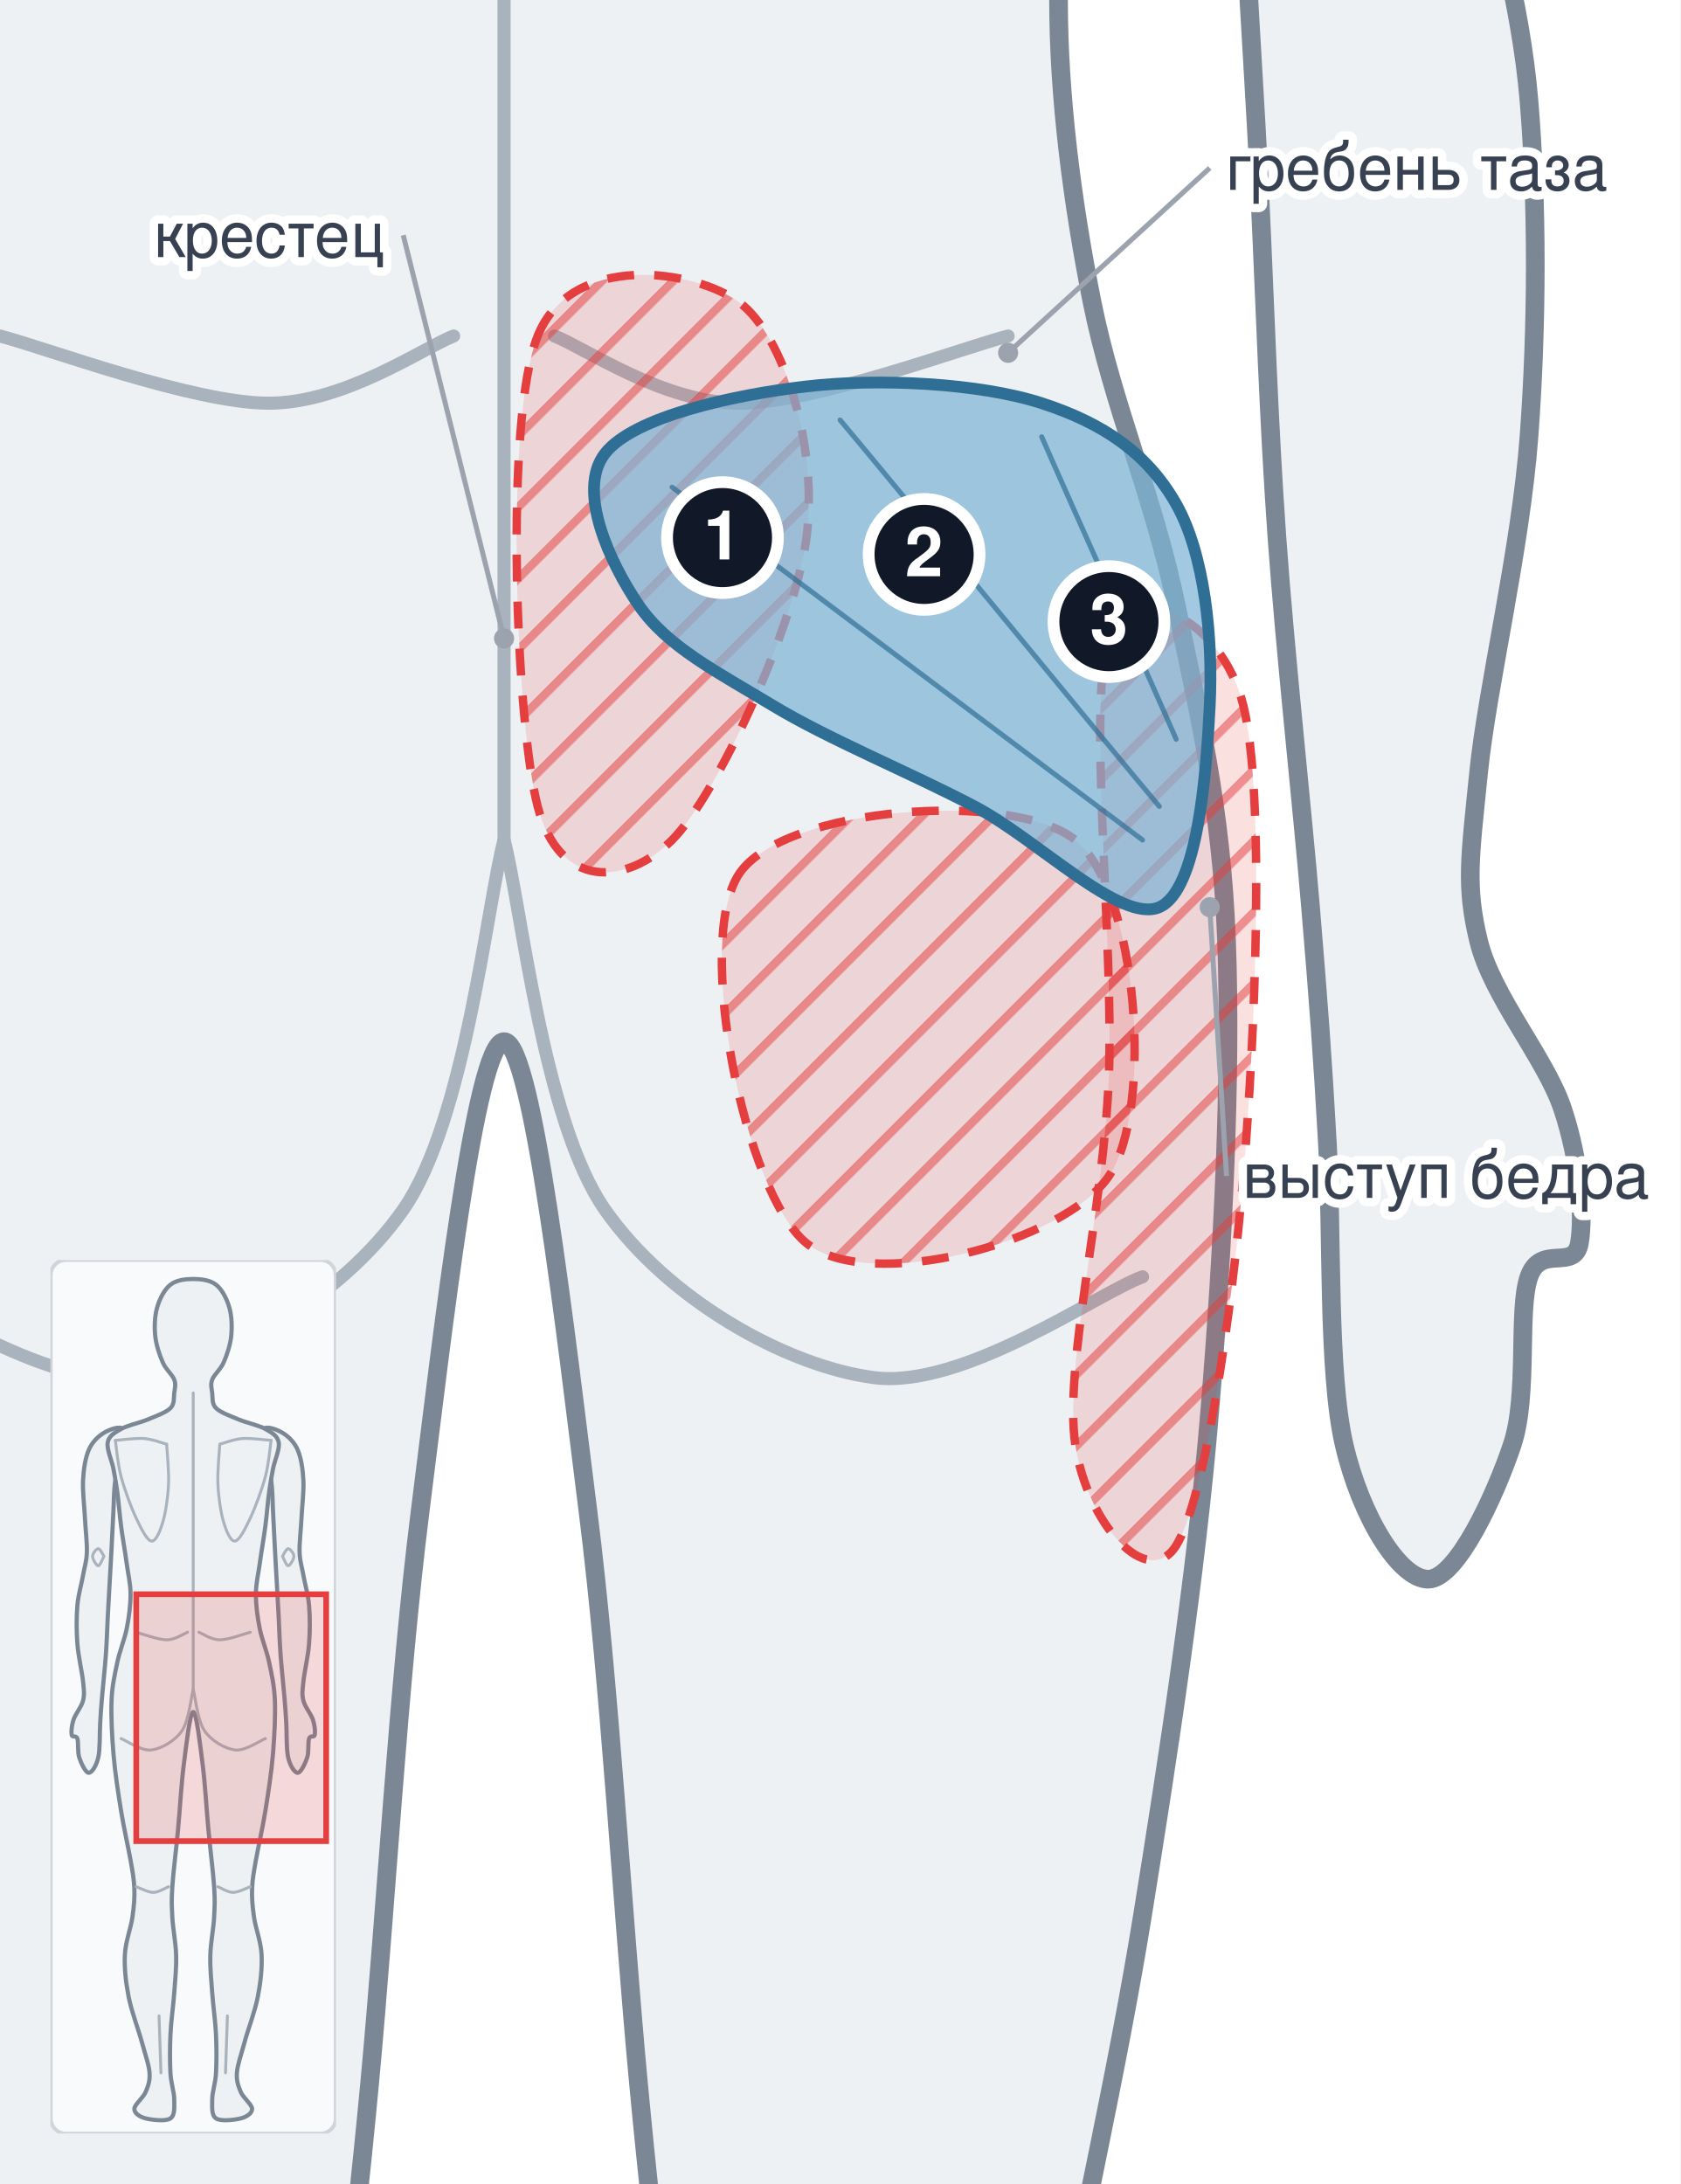
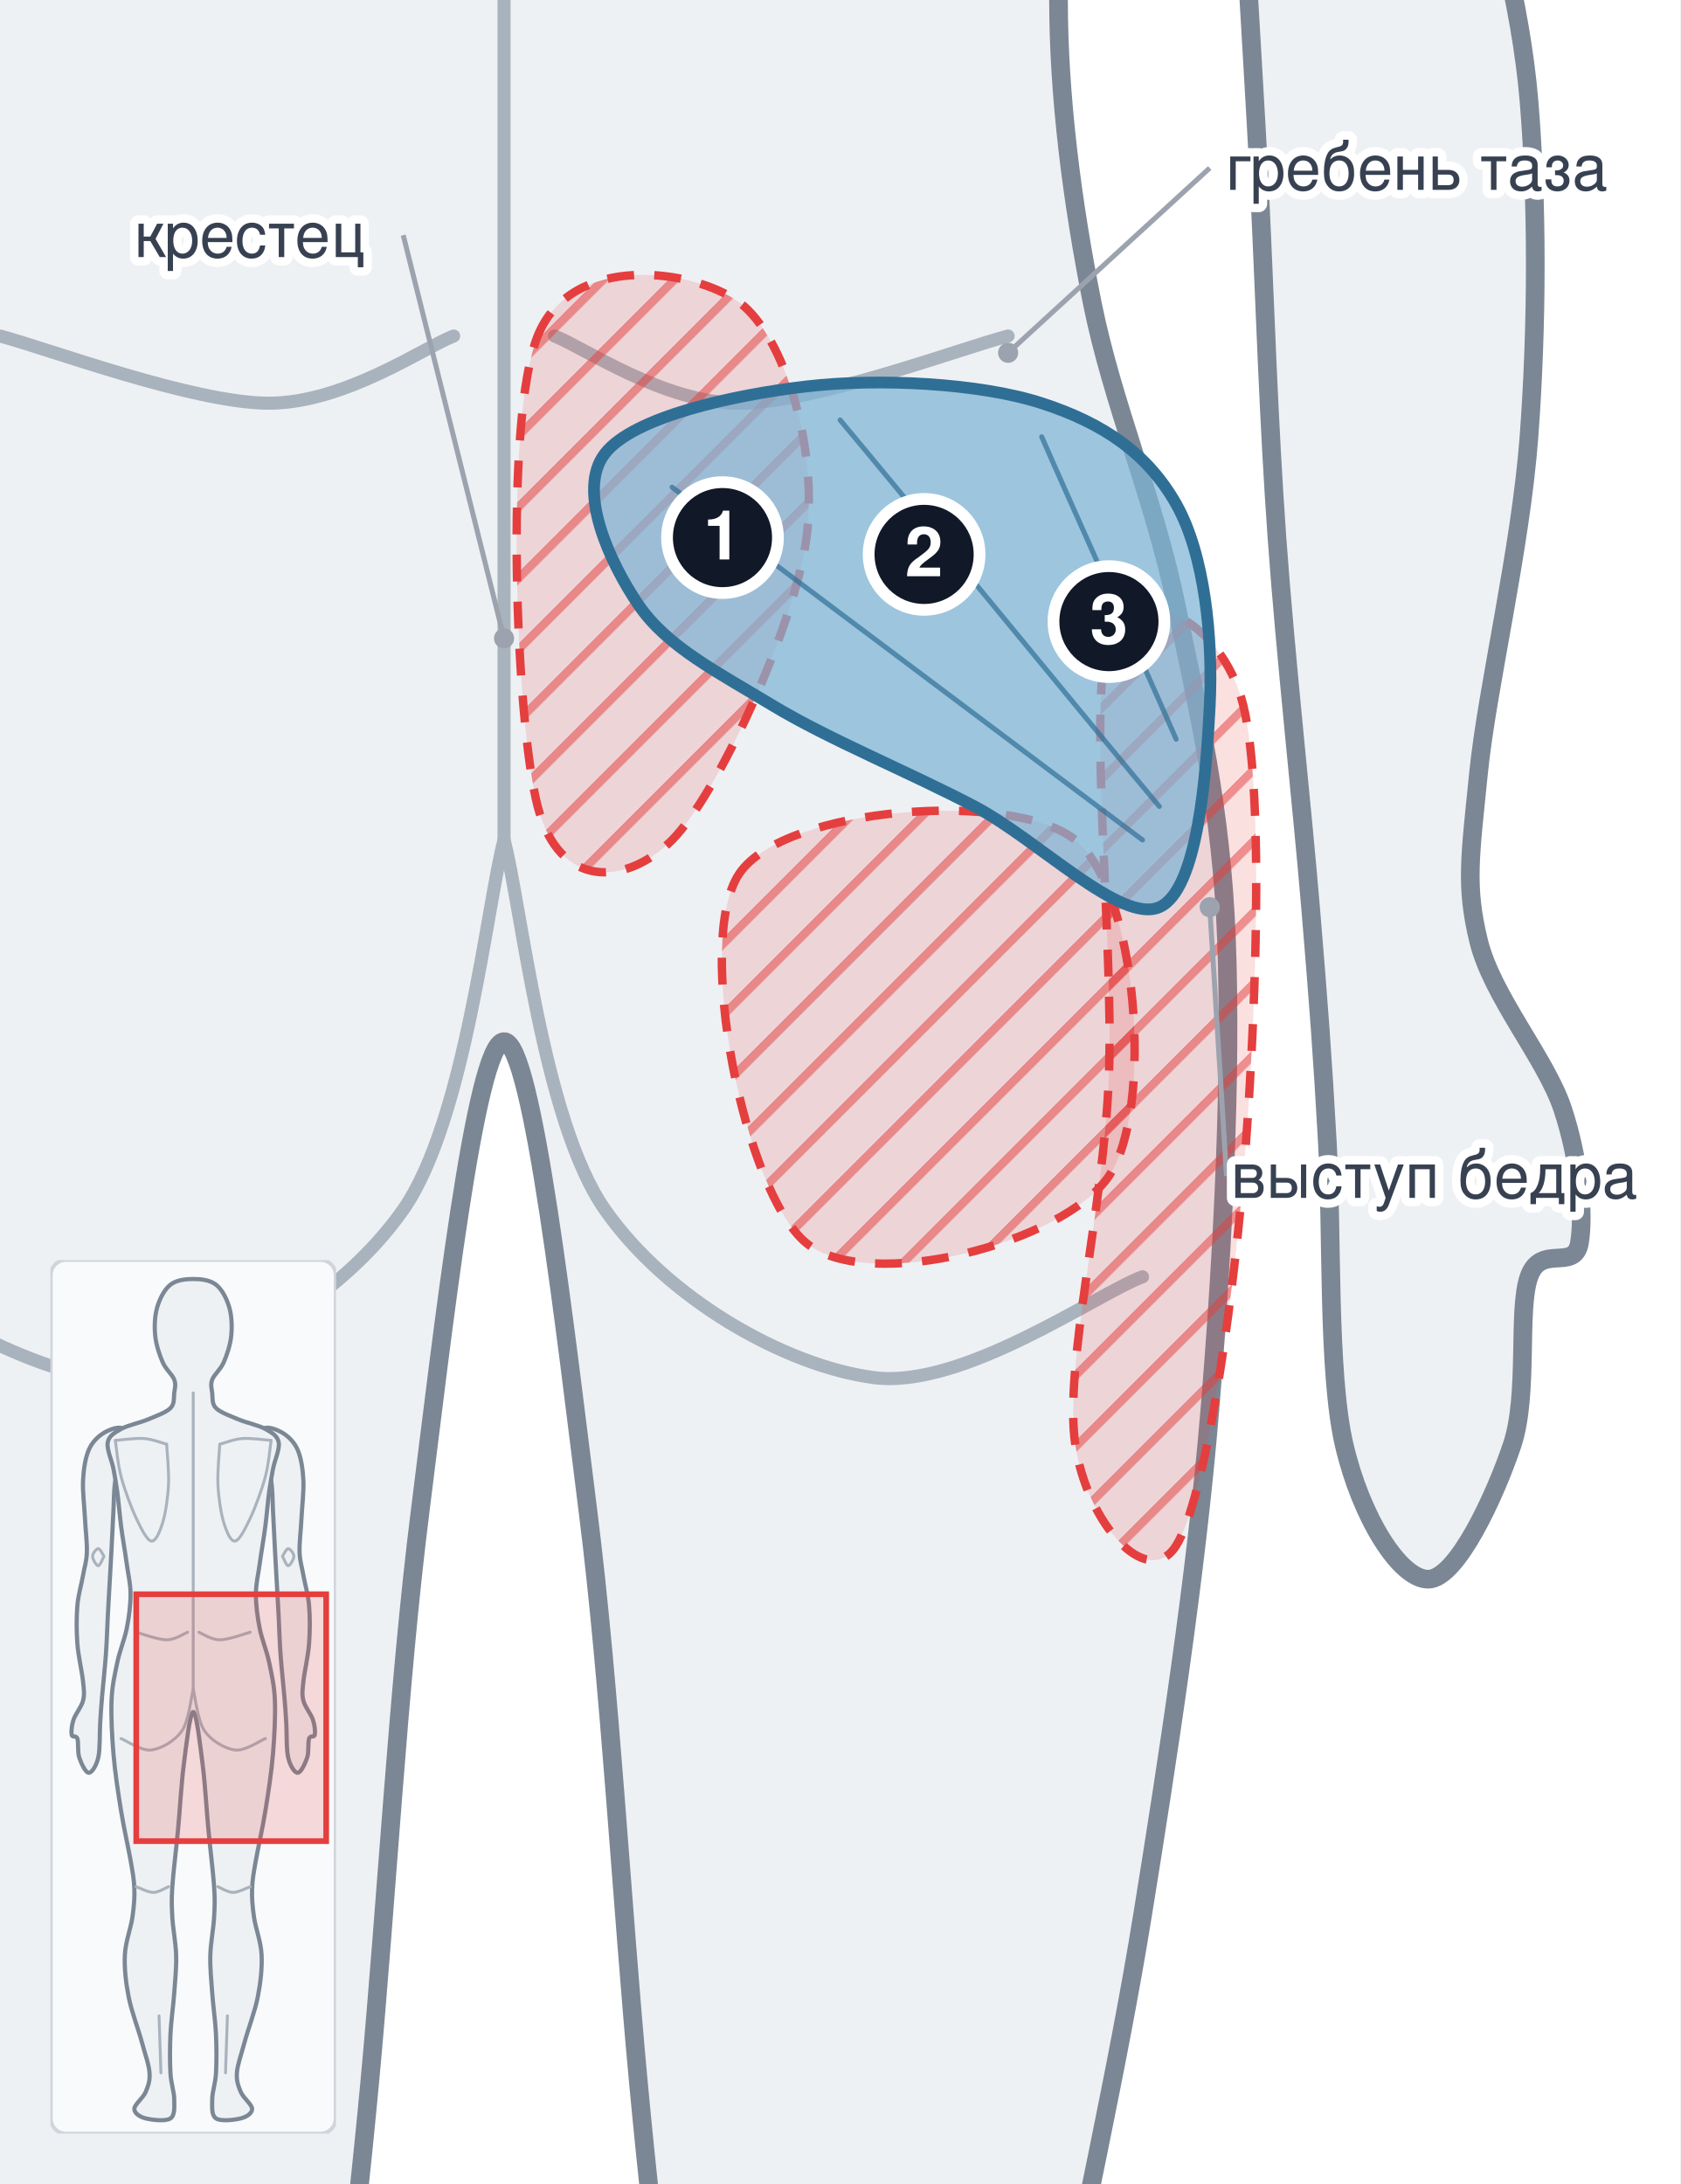
<svg xmlns="http://www.w3.org/2000/svg" viewBox="90 176 100 130" role="img">
  <defs>
    <pattern id="hatch" width="3" height="3" patternUnits="userSpaceOnUse" patternTransform="rotate(45)">
      <rect width="3" height="3" fill="#e53e3e" fill-opacity=".16" />
      <line x1="0" y1="0" x2="0" y2="3" stroke="#e53e3e" stroke-width="1" stroke-opacity=".5" />
    </pattern>
  </defs>
  <rect x="90" y="176" width="100" height="130" fill="#ffffff" />
  <g fill="#eef1f4" stroke="#7b8794" stroke-width="1.111" stroke-linejoin="round">
    <path d="M157 89C158.7 87.2 164 89.2 167 91C170 92.8 173.2 95.8 175 100C176.8 104.2 177.7 110 178 116C178.3 122 177.3 129.7 177 136C176.7 142.3 175.8 149 176 154C176.2 159 177.2 161.3 178 166C178.8 170.7 180.5 176 181 182C181.5 188 181.5 195.3 181 202C180.5 208.7 178.5 217 178 222C177.5 227 177.2 228.7 178 232C178.8 235.3 182 239 183 242C184 245 184.3 248.3 184 250C183.7 251.7 181.7 250 181 252C180.3 254 181 259 180 262C179 265 176.7 270 175 270C173.3 270 171 266.3 170 262C169 257.7 169.3 249.3 169 244C168.7 238.7 168.5 236 168 230C167.5 224 166.5 215 166 208C165.5 201 165.3 194.3 165 188C164.7 181.7 164.3 176 164 170C163.7 164 163.3 158.3 163 152C162.7 145.7 162.3 138 162 132C161.7 126 161.8 121 161 116C160.2 111 157.7 106.5 157 102C156.3 97.5 155.3 90.8 157 89Z" />
    <path d="M83 89C81.3 87.2 76 89.2 73 91C70 92.8 66.8 95.8 65 100C63.2 104.2 62.3 110 62 116C61.7 122 62.7 129.7 63 136C63.3 142.3 64.2 149 64 154C63.8 159 62.8 161.3 62 166C61.2 170.7 59.5 176 59 182C58.5 188 58.5 195.3 59 202C59.5 208.7 61.5 217 62 222C62.5 227 62.8 228.7 62 232C61.2 235.3 58 239 57 242C56 245 55.7 248.3 56 250C56.3 251.7 58.3 250 59 252C59.7 254 59 259 60 262C61 265 63.3 270 65 270C66.7 270 69 266.3 70 262C71 257.7 70.7 249.3 71 244C71.3 238.7 71.5 236 72 230C72.5 224 73.5 215 74 208C74.5 201 74.7 194.3 75 188C75.3 181.7 75.7 176 76 170C76.3 164 76.7 158.3 77 152C77.3 145.7 77.7 138 78 132C78.3 126 78.2 121 79 116C79.8 111 82.3 106.5 83 102C83.7 97.5 84.7 90.8 83 89Z" />
    <path d="M120 10C124 10 128.8 10.5 132 13C135.2 15.5 137.7 20.5 139 25C140.3 29.5 140.5 35.2 140 40C139.5 44.8 137.7 50.2 136 54C134.3 57.8 131 60.3 130 63C129 65.7 129.7 67.5 130 70C130.3 72.5 129.7 75.7 132 78C134.3 80.3 139.7 82.2 144 84C148.3 85.8 154.5 87 158 89C161.5 91 164.3 92.5 165 96C165.7 99.5 162.8 105.7 162 110C161.2 114.3 160.7 117 160 122C159.3 127 158.8 133.7 158 140C157.2 146.3 155.8 154 155 160C154.2 166 153 170.3 153 176C153 181.7 153.8 188 155 194C156.2 200 158.7 205.7 160 212C161.3 218.3 162.7 224 163 232C163.3 240 162.8 250.3 162 260C161.2 269.7 159.5 280.7 158 290C156.5 299.3 154.2 309.2 153 316C151.8 322.8 151.2 326 151 331C150.8 336 151.2 340.2 152 346C152.8 351.8 155.7 359 156 366C156.3 373 155.5 380.3 154 388C152.5 395.7 148.8 405.3 147 412C145.2 418.7 143.3 423.7 143 428C142.7 432.3 143.7 434.8 145 438C146.3 441.2 151 444.7 151 447C151 449.3 148.2 451.2 145 452C141.8 452.8 134.5 453.7 132 452C129.5 450.3 130 446 130 442C130 438 131.7 433.7 132 428C132.3 422.3 132.3 415 132 408C131.7 401 130.5 393 130 386C129.5 379 128.8 372.7 129 366C129.2 359.3 130.7 352 131 346C131.3 340 131.5 337.7 131 330C130.5 322.3 129 310.7 128 300C127 289.3 126.3 276.3 125 266C123.7 255.7 121.7 238 120 238C118.3 238 116.3 255.7 115 266C113.7 276.3 113 289.3 112 300C111 310.7 109.5 322.3 109 330C108.5 337.7 108.7 340 109 346C109.3 352 110.8 359.3 111 366C111.2 372.7 110.5 379 110 386C109.5 393 108.3 401 108 408C107.7 415 107.7 422.3 108 428C108.3 433.7 110 438 110 442C110 446 110.5 450.3 108 452C105.5 453.7 98.2 452.8 95 452C91.8 451.2 89 449.3 89 447C89 444.7 93.7 441.2 95 438C96.3 434.8 97.3 432.3 97 428C96.7 423.7 94.8 418.7 93 412C91.2 405.3 87.5 395.7 86 388C84.5 380.3 83.7 373 84 366C84.3 359 87.2 351.8 88 346C88.8 340.2 89.2 336 89 331C88.8 326 88.2 322.8 87 316C85.8 309.2 83.5 299.3 82 290C80.5 280.7 78.8 269.7 78 260C77.2 250.3 76.7 240 77 232C77.3 224 78.7 218.3 80 212C81.3 205.7 83.8 200 85 194C86.2 188 87 181.7 87 176C87 170.3 85.8 166 85 160C84.2 154 82.8 146.3 82 140C81.2 133.7 80.7 127 80 122C79.3 117 78.8 114.3 78 110C77.2 105.7 74.3 99.5 75 96C75.7 92.5 78.5 91 82 89C85.5 87 91.7 85.8 96 84C100.3 82.2 105.7 80.3 108 78C110.3 75.7 109.7 72.5 110 70C110.3 67.5 111 65.7 110 63C109 60.3 105.7 57.8 104 54C102.3 50.2 100.5 44.8 100 40C99.5 35.2 99.7 29.5 101 25C102.3 20.5 104.8 15.5 108 13C111.2 10.5 116 10 120 10Z" />
  </g>
  <g fill="none" stroke="#a9b3bd" stroke-width="0.778" stroke-linecap="round">
    <path d="M120 70C120 96 120 200 120 226" />
    <path d="M134 97C136 96.5 141.5 94.3 146 94C150.5 93.7 158.5 94.8 161 95" />
    <path d="M106 97C104 96.5 98.5 94.3 94 94C89.5 93.7 81.5 94.8 79 95" />
    <path d="M134 97C133.8 100.5 132.7 111.2 133 118C133.3 124.8 134.5 133 136 138C137.5 143 139.7 148.3 142 148C144.3 147.7 147.3 141.7 150 136C152.7 130.3 156.2 120.8 158 114C159.8 107.2 160.5 98.2 161 95" />
    <path d="M106 97C106.2 100.5 107.3 111.2 107 118C106.7 124.8 105.5 133 104 138C102.5 143 100.3 148.3 98 148C95.7 147.7 92.7 141.7 90 136C87.3 130.3 83.8 120.8 82 114C80.2 107.2 79.5 98.2 79 95" />
    <path d="M123 196C124.8 196.7 129.5 200 134 200C138.5 200 147.3 196.7 150 196" />
    <path d="M117 196C115.2 196.7 110.5 200 106 200C101.5 200 92.7 196.7 90 196" />
    <path d="M120 226C121 229.7 122.3 242.7 126 248C129.7 253.3 136.7 257.3 142 258C147.3 258.7 155.3 253 158 252" />
    <path d="M120 226C119 229.7 117.7 242.7 114 248C110.3 253.3 103.3 257.3 98 258C92.7 258.7 84.7 253 82 252" />
    <path d="M133 330C134.3 330.5 138.2 333 141 333C143.8 333 148.5 330.5 150 330" />
    <path d="M107 330C105.7 330.5 101.8 333 99 333C96.2 333 91.5 330.5 90 330" />
    <path d="M138 398C137.8 403 137.2 423 137 428" />
    <path d="M102 398C102.2 403 102.8 423 103 428" />
    <path d="M167 156C167.5 155.3 169 152 170 152C171 152 173 154.5 173 156C173 157.5 171 161 170 161C169 161 167.5 156.8 167 156" />
    <path d="M73 156C72.5 155.3 71 152 70 152C69 152 67 154.5 67 156C67 157.5 69 161 70 161C71 161 72.5 156.8 73 156" />
  </g>
  <path d="M122 196C124 191 131.3 192 134 194C136.7 196 138.7 202.7 138 208C137.3 213.3 132.7 223.3 130 226C127.3 228.7 123.3 229 122 224C120.7 219 120 201 122 196Z" fill="url(#hatch)" stroke="#e53e3e" stroke-width=".5" stroke-dasharray="1.6 1.2" />
  <path d="M156 214C157.3 210.3 162.7 212.7 164 218C165.3 223.3 164.7 237.7 164 246C163.3 254.3 161.7 265.3 160 268C158.3 270.7 154.7 266.7 154 262C153.3 257.3 155.7 248 156 240C156.3 232 154.7 217.7 156 214Z" fill="url(#hatch)" stroke="#e53e3e" stroke-width=".5" stroke-dasharray="1.6 1.2" />
  <path d="M134 228C136.7 224 150.3 223 154 226C157.7 229 158.7 242 156 246C153.3 250 141.7 253 138 250C134.3 247 131.3 232 134 228Z" fill="url(#hatch)" stroke="#e53e3e" stroke-width=".5" stroke-dasharray="1.6 1.2" />
  <path d="M126 203C127.7 200.8 133.7 199.5 138 199C142.3 198.5 148.3 198.8 152 200C155.7 201.2 158.3 203 160 206C161.7 209 162.2 214 162 218C161.8 222 161.3 229 159 230C156.7 231 151.8 226 148 224C144.2 222 139.3 220 136 218C132.7 216 129.7 214.5 128 212C126.3 209.5 124.3 205.2 126 203Z" fill="#7fb5d6" fill-opacity="0.72" stroke="#2f6f96" stroke-width=".7" stroke-linejoin="round" />
  <g fill="none" stroke="#2f6f96" stroke-width=".3" stroke-opacity=".7" stroke-linecap="round">
    <path d="M130 205C134.7 208.5 153.3 222.5 158 226" />
    <path d="M140 201C143.2 204.8 155.8 220.2 159 224" />
    <path d="M152 202C153.3 205 158.7 217 160 220" />
  </g>
  <line x1="150" y1="197" x2="162" y2="186" stroke="#9ca3af" stroke-width=".3" />
  <circle cx="150" cy="197" r=".6" fill="#9ca3af" />
  <text x="163" y="187.3" font-size="3.8" text-anchor="start" fill="#374151" font-family="Helvetica,Arial,sans-serif" stroke="#fff" stroke-width="1" paint-order="stroke" stroke-linejoin="round">гребень таза</text>
  <line x1="162" y1="230" x2="163" y2="246" stroke="#9ca3af" stroke-width=".3" />
  <circle cx="162" cy="230" r=".6" fill="#9ca3af" />
-   <text x="164" y="247.3" font-size="3.8" text-anchor="start" fill="#374151" font-family="Helvetica,Arial,sans-serif" stroke="#fff" stroke-width="1" paint-order="stroke" stroke-linejoin="round">выступ бедра</text>
+   <text x="163.3" y="247.3" font-size="3.8" text-anchor="start" fill="#374151" font-family="Helvetica,Arial,sans-serif" stroke="#fff" stroke-width="1" paint-order="stroke" stroke-linejoin="round">выступ бедра</text>
  <line x1="120" y1="214" x2="114" y2="190" stroke="#9ca3af" stroke-width=".3" />
  <circle cx="120" cy="214" r=".6" fill="#9ca3af" />
-   <text x="113" y="191.3" font-size="3.8" text-anchor="end" fill="#374151" font-family="Helvetica,Arial,sans-serif" stroke="#fff" stroke-width="1" paint-order="stroke" stroke-linejoin="round">крестец</text>
+   <text x="98.1" y="191.3" font-size="3.8" text-anchor="start" fill="#374151" font-family="Helvetica,Arial,sans-serif" stroke="#fff" stroke-width="1" paint-order="stroke" stroke-linejoin="round">крестец</text>
  <circle cx="133" cy="208" r="3.3" fill="#111827" stroke="#fff" stroke-width="0.7" />
  <text x="133" y="209.3" font-size="4.1" font-weight="700" text-anchor="middle" fill="#fff" font-family="Helvetica,Arial,sans-serif">1</text>
  <circle cx="145" cy="209" r="3.3" fill="#111827" stroke="#fff" stroke-width="0.7" />
  <text x="145" y="210.3" font-size="4.1" font-weight="700" text-anchor="middle" fill="#fff" font-family="Helvetica,Arial,sans-serif">2</text>
  <circle cx="156" cy="213" r="3.3" fill="#111827" stroke="#fff" stroke-width="0.7" />
  <text x="156" y="214.3" font-size="4.1" font-weight="700" text-anchor="middle" fill="#fff" font-family="Helvetica,Arial,sans-serif">3</text>
  <svg x="93" y="251" width="17" height="52" viewBox="45 0 150 460">
    <rect x="45" y="0" width="150" height="460" rx="8" fill="#f8fafc" stroke="#d1d5db" stroke-width="2" />
    <g fill="#eef1f4" stroke="#7b8794" stroke-width="2.2" stroke-linejoin="round">
      <path d="M157 89C158.7 87.2 164 89.2 167 91C170 92.8 173.2 95.8 175 100C176.8 104.2 177.7 110 178 116C178.3 122 177.3 129.7 177 136C176.7 142.3 175.8 149 176 154C176.2 159 177.2 161.3 178 166C178.8 170.7 180.5 176 181 182C181.5 188 181.5 195.3 181 202C180.5 208.7 178.5 217 178 222C177.5 227 177.2 228.7 178 232C178.8 235.3 182 239 183 242C184 245 184.3 248.3 184 250C183.7 251.7 181.7 250 181 252C180.3 254 181 259 180 262C179 265 176.7 270 175 270C173.3 270 171 266.3 170 262C169 257.7 169.3 249.3 169 244C168.7 238.7 168.5 236 168 230C167.5 224 166.5 215 166 208C165.5 201 165.3 194.3 165 188C164.7 181.7 164.3 176 164 170C163.7 164 163.3 158.3 163 152C162.7 145.7 162.3 138 162 132C161.7 126 161.8 121 161 116C160.2 111 157.7 106.5 157 102C156.3 97.5 155.3 90.8 157 89Z" />
      <path d="M83 89C81.3 87.2 76 89.2 73 91C70 92.8 66.8 95.8 65 100C63.2 104.2 62.3 110 62 116C61.7 122 62.7 129.7 63 136C63.3 142.3 64.2 149 64 154C63.8 159 62.8 161.3 62 166C61.2 170.7 59.5 176 59 182C58.5 188 58.5 195.3 59 202C59.5 208.7 61.5 217 62 222C62.5 227 62.8 228.7 62 232C61.2 235.3 58 239 57 242C56 245 55.7 248.3 56 250C56.3 251.7 58.3 250 59 252C59.7 254 59 259 60 262C61 265 63.3 270 65 270C66.7 270 69 266.3 70 262C71 257.7 70.7 249.3 71 244C71.3 238.7 71.5 236 72 230C72.5 224 73.5 215 74 208C74.5 201 74.7 194.3 75 188C75.3 181.7 75.7 176 76 170C76.3 164 76.7 158.3 77 152C77.3 145.7 77.7 138 78 132C78.3 126 78.2 121 79 116C79.8 111 82.3 106.5 83 102C83.7 97.5 84.7 90.8 83 89Z" />
      <path d="M120 10C124 10 128.8 10.5 132 13C135.2 15.5 137.7 20.5 139 25C140.3 29.5 140.5 35.2 140 40C139.5 44.8 137.7 50.2 136 54C134.3 57.8 131 60.3 130 63C129 65.7 129.7 67.5 130 70C130.3 72.5 129.7 75.7 132 78C134.3 80.3 139.7 82.2 144 84C148.3 85.8 154.5 87 158 89C161.5 91 164.3 92.5 165 96C165.7 99.5 162.8 105.7 162 110C161.2 114.3 160.7 117 160 122C159.3 127 158.8 133.7 158 140C157.2 146.3 155.8 154 155 160C154.2 166 153 170.3 153 176C153 181.7 153.8 188 155 194C156.2 200 158.7 205.7 160 212C161.3 218.3 162.7 224 163 232C163.3 240 162.8 250.3 162 260C161.2 269.7 159.5 280.7 158 290C156.5 299.3 154.2 309.2 153 316C151.8 322.8 151.2 326 151 331C150.8 336 151.2 340.2 152 346C152.8 351.8 155.7 359 156 366C156.3 373 155.5 380.3 154 388C152.5 395.7 148.8 405.3 147 412C145.2 418.7 143.3 423.7 143 428C142.7 432.3 143.7 434.8 145 438C146.3 441.2 151 444.7 151 447C151 449.3 148.2 451.2 145 452C141.8 452.8 134.5 453.7 132 452C129.5 450.3 130 446 130 442C130 438 131.7 433.7 132 428C132.3 422.3 132.3 415 132 408C131.7 401 130.5 393 130 386C129.5 379 128.8 372.7 129 366C129.2 359.3 130.7 352 131 346C131.3 340 131.5 337.7 131 330C130.5 322.3 129 310.7 128 300C127 289.3 126.3 276.3 125 266C123.7 255.7 121.7 238 120 238C118.3 238 116.3 255.7 115 266C113.7 276.3 113 289.3 112 300C111 310.7 109.5 322.3 109 330C108.5 337.7 108.7 340 109 346C109.3 352 110.8 359.3 111 366C111.2 372.7 110.5 379 110 386C109.5 393 108.3 401 108 408C107.7 415 107.7 422.3 108 428C108.3 433.7 110 438 110 442C110 446 110.5 450.3 108 452C105.5 453.7 98.2 452.8 95 452C91.8 451.2 89 449.3 89 447C89 444.7 93.7 441.2 95 438C96.3 434.8 97.3 432.3 97 428C96.7 423.7 94.8 418.7 93 412C91.2 405.3 87.5 395.7 86 388C84.5 380.3 83.7 373 84 366C84.3 359 87.2 351.8 88 346C88.8 340.2 89.2 336 89 331C88.8 326 88.2 322.8 87 316C85.8 309.2 83.5 299.3 82 290C80.5 280.7 78.8 269.7 78 260C77.2 250.3 76.7 240 77 232C77.3 224 78.7 218.3 80 212C81.3 205.7 83.8 200 85 194C86.2 188 87 181.7 87 176C87 170.3 85.8 166 85 160C84.2 154 82.8 146.3 82 140C81.2 133.7 80.7 127 80 122C79.3 117 78.8 114.3 78 110C77.2 105.7 74.3 99.5 75 96C75.7 92.5 78.5 91 82 89C85.5 87 91.7 85.8 96 84C100.3 82.2 105.7 80.3 108 78C110.3 75.7 109.7 72.5 110 70C110.3 67.5 111 65.7 110 63C109 60.3 105.7 57.8 104 54C102.3 50.2 100.5 44.8 100 40C99.5 35.2 99.7 29.5 101 25C102.3 20.5 104.8 15.5 108 13C111.2 10.5 116 10 120 10Z" />
    </g>
    <g fill="none" stroke="#a9b3bd" stroke-width="1.54" stroke-linecap="round">
      <path d="M120 70C120 96 120 200 120 226" />
      <path d="M134 97C136 96.5 141.5 94.3 146 94C150.5 93.7 158.5 94.8 161 95" />
      <path d="M106 97C104 96.5 98.5 94.3 94 94C89.5 93.7 81.5 94.8 79 95" />
      <path d="M134 97C133.8 100.5 132.7 111.2 133 118C133.3 124.8 134.5 133 136 138C137.5 143 139.7 148.3 142 148C144.3 147.7 147.3 141.7 150 136C152.7 130.3 156.2 120.8 158 114C159.8 107.2 160.5 98.2 161 95" />
      <path d="M106 97C106.2 100.5 107.3 111.2 107 118C106.7 124.8 105.5 133 104 138C102.5 143 100.3 148.3 98 148C95.7 147.7 92.7 141.7 90 136C87.3 130.3 83.8 120.8 82 114C80.2 107.2 79.5 98.2 79 95" />
      <path d="M123 196C124.8 196.7 129.5 200 134 200C138.5 200 147.3 196.7 150 196" />
      <path d="M117 196C115.2 196.7 110.5 200 106 200C101.5 200 92.7 196.7 90 196" />
      <path d="M120 226C121 229.7 122.3 242.7 126 248C129.7 253.3 136.7 257.3 142 258C147.3 258.7 155.3 253 158 252" />
      <path d="M120 226C119 229.7 117.7 242.7 114 248C110.3 253.3 103.3 257.3 98 258C92.7 258.7 84.7 253 82 252" />
      <path d="M133 330C134.3 330.5 138.2 333 141 333C143.8 333 148.5 330.5 150 330" />
      <path d="M107 330C105.7 330.5 101.8 333 99 333C96.2 333 91.5 330.5 90 330" />
      <path d="M138 398C137.8 403 137.2 423 137 428" />
      <path d="M102 398C102.2 403 102.8 423 103 428" />
      <path d="M167 156C167.5 155.3 169 152 170 152C171 152 173 154.5 173 156C173 157.5 171 161 170 161C169 161 167.5 156.8 167 156" />
      <path d="M73 156C72.5 155.3 71 152 70 152C69 152 67 154.5 67 156C67 157.5 69 161 70 161C71 161 72.5 156.8 73 156" />
    </g>
    <rect x="90" y="176" width="100" height="130" fill="#e53e3e" fill-opacity=".18" stroke="#e53e3e" stroke-width="3" />
  </svg>
</svg>
